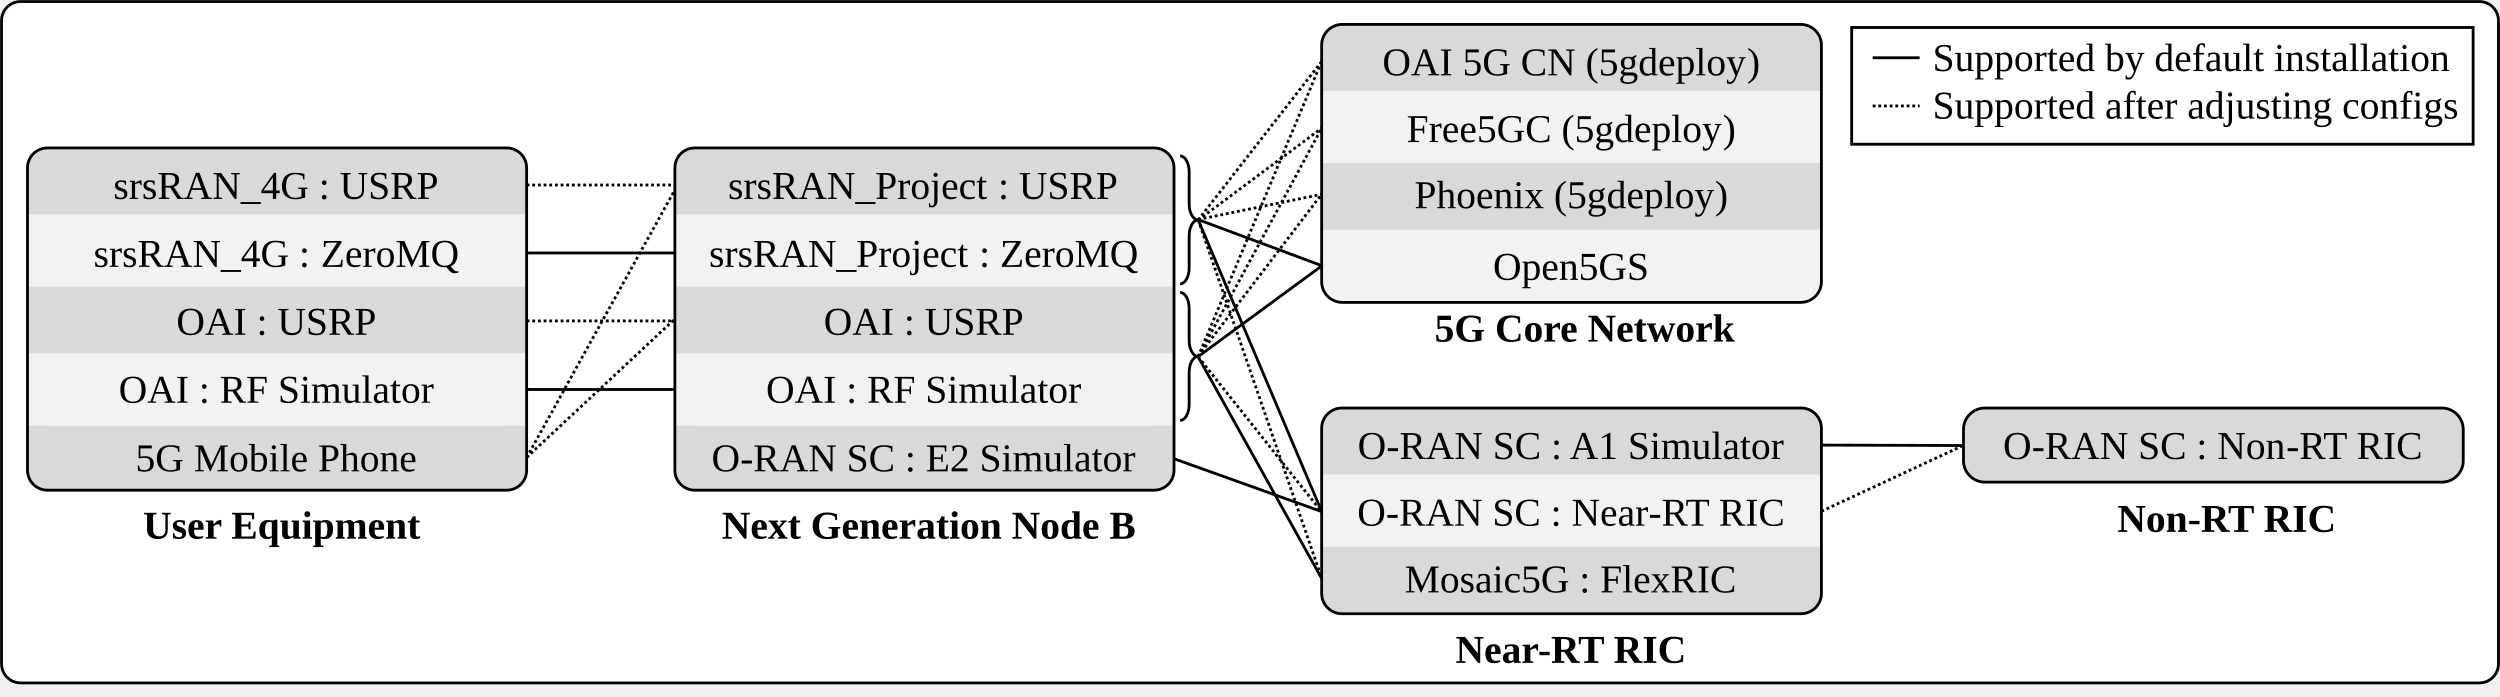
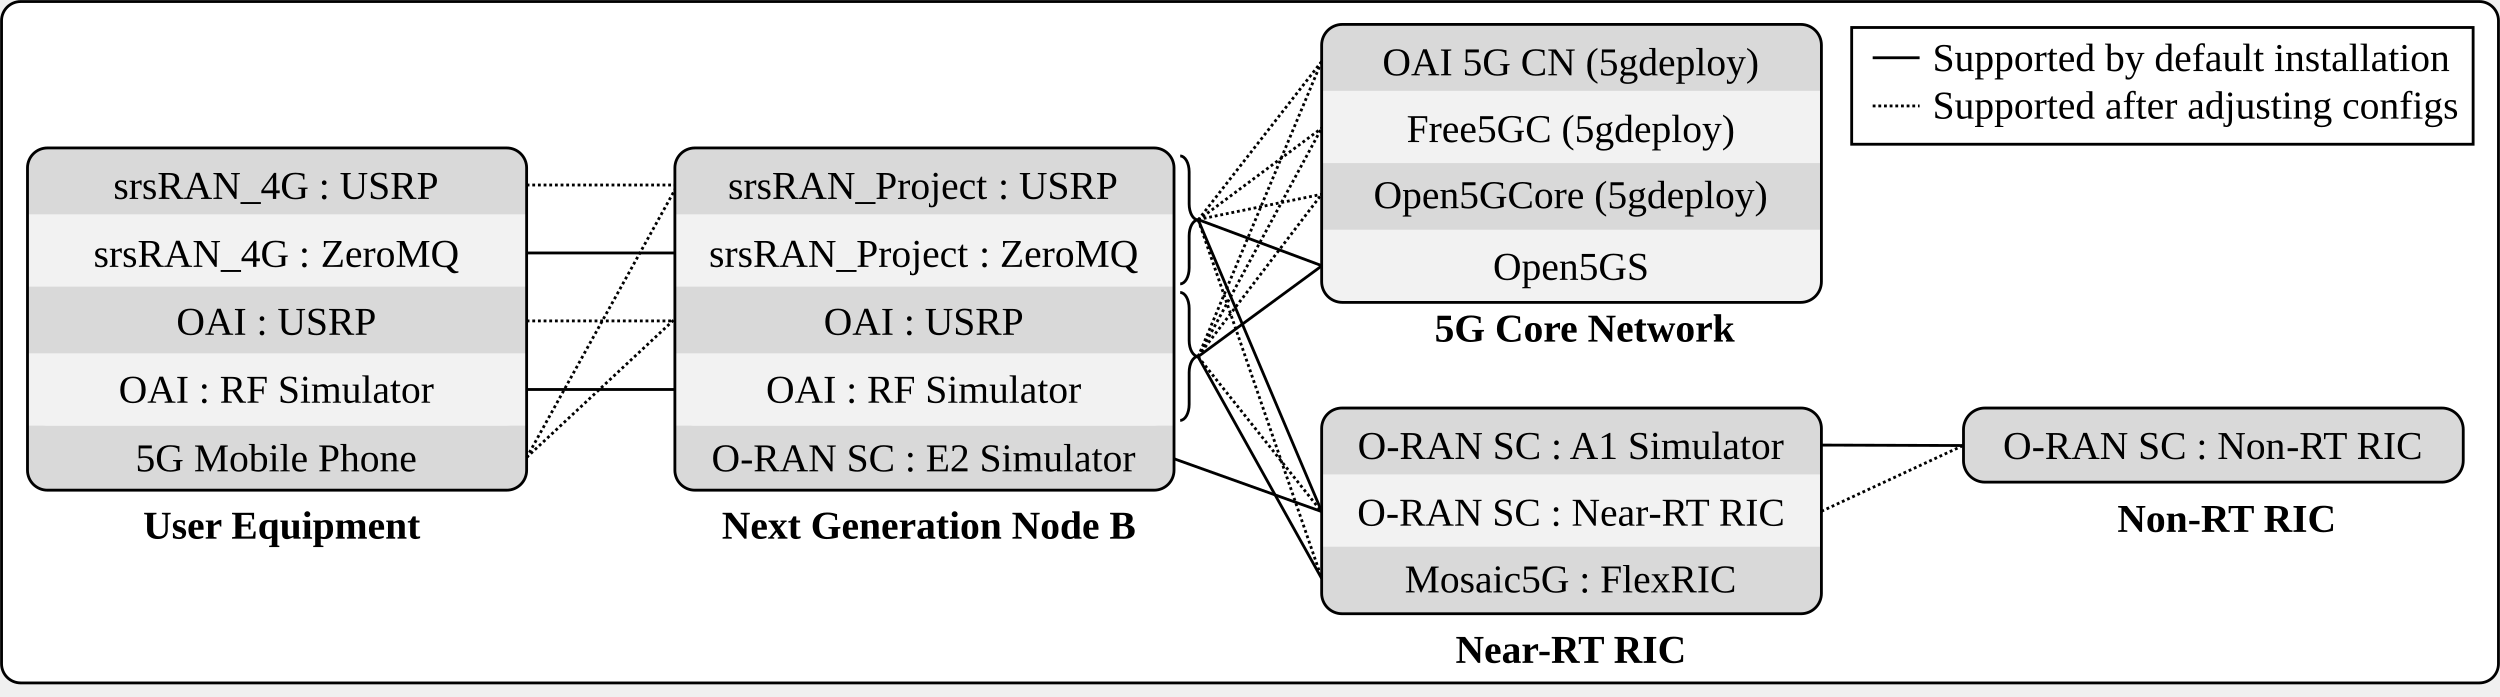
<svg xmlns="http://www.w3.org/2000/svg" width="4047" height="1127" xml:space="preserve" overflow="hidden">
  <g transform="translate(-177 -684)">
    <path d="M179.5 717.438C179.5 700.352 193.351 686.5 210.438 686.5L4190.56 686.5C4207.65 686.5 4221.5 700.352 4221.5 717.438L4221.5 1758.56C4221.5 1775.65 4207.65 1789.5 4190.56 1789.5L210.438 1789.5C193.351 1789.5 179.5 1775.65 179.5 1758.56Z" stroke="#000000" stroke-width="4.583" stroke-miterlimit="8" fill="#FFFFFF" fill-rule="evenodd" />
    <path d="M2071.5 1424.5 2317.13 1512.38" stroke="#000000" stroke-width="4.583" stroke-miterlimit="8" fill="none" fill-rule="evenodd" />
    <path d="M1029.5 983.5 1273.76 983.5" stroke="#000000" stroke-width="4.583" stroke-miterlimit="8" stroke-dasharray="4.583 4.583" fill="none" fill-rule="evenodd" />
    <path d="M1029.5 1093.5 1275.13 1093.5" stroke="#000000" stroke-width="4.583" stroke-miterlimit="8" fill="none" fill-rule="evenodd" />
    <path d="M0 0 244.259 441.244" stroke="#000000" stroke-width="4.583" stroke-miterlimit="8" stroke-dasharray="4.583 4.583" fill="none" fill-rule="evenodd" transform="matrix(1 0 0 -1 1029.5 1424.74)" />
    <path d="M1029.5 1314.5 1275.13 1314.5" stroke="#000000" stroke-width="4.583" stroke-miterlimit="8" fill="none" fill-rule="evenodd" />
    <path d="M1029.5 1203.5 1269.56 1203.5" stroke="#000000" stroke-width="4.583" stroke-miterlimit="8" stroke-dasharray="4.583 4.583" fill="none" fill-rule="evenodd" />
    <path d="M2087.5 936.5C2095.51 936.5 2102 948.042 2102 962.281L2102 1014.22C2102 1028.46 2108.49 1040 2116.5 1040 2108.49 1040 2102 1051.54 2102 1065.78L2102 1117.72C2102 1131.96 2095.51 1143.5 2087.5 1143.5" stroke="#000000" stroke-width="4.583" stroke-miterlimit="8" fill="none" fill-rule="evenodd" />
    <path d="M2087.5 1157.5C2095.51 1157.5 2102 1169.04 2102 1183.28L2102 1235.22C2102 1249.46 2108.49 1261 2116.5 1261 2108.49 1261 2102 1272.54 2102 1286.78L2102 1338.72C2102 1352.96 2095.51 1364.5 2087.5 1364.5" stroke="#000000" stroke-width="4.583" stroke-miterlimit="8" fill="none" fill-rule="evenodd" />
    <path d="M1269 955.4C1269 937.506 1283.51 923 1301.4 923L2044.6 923C2062.49 923 2077 937.506 2077 955.4L2077 1443.6C2077 1461.49 2062.49 1476 2044.6 1476L1301.4 1476C1283.51 1476 1269 1461.49 1269 1443.6Z" fill="#D9D9D9" fill-rule="evenodd" />
    <path d="M2043.2 1373 1302.8 1373C1284.13 1373 1269 1357.87 1269 1339.2L1269 1256 2077 1256 2077 1339.2C2077 1357.87 2061.87 1373 2043.2 1373Z" fill="#F2F2F2" fill-rule="evenodd" />
    <rect x="1269" y="1031" width="808" height="117" fill="#F2F2F2" />
    <text font-family="Times New Roman,Times New Roman_MSFontService,sans-serif" font-weight="400" font-size="64" transform="matrix(1 0 0 1 1510.44 1226)">OAI : USRP</text>
    <text font-family="Times New Roman,Times New Roman_MSFontService,sans-serif" font-weight="400" font-size="64" transform="matrix(1 0 0 1 1324.81 1116)">srsRAN_Project</text>
    <text font-family="Times New Roman,Times New Roman_MSFontService,sans-serif" font-weight="400" font-size="64" transform="matrix(1 0 0 1 1761.95 1116)">: </text>
    <text font-family="Times New Roman,Times New Roman_MSFontService,sans-serif" font-weight="400" font-size="64" transform="matrix(1 0 0 1 1795.75 1116)">ZeroMQ</text>
    <text font-family="Times New Roman,Times New Roman_MSFontService,sans-serif" font-weight="400" font-size="64" transform="matrix(1 0 0 1 1355.52 1006)">srsRAN_Project</text>
    <text font-family="Times New Roman,Times New Roman_MSFontService,sans-serif" font-weight="400" font-size="64" transform="matrix(1 0 0 1 1792.66 1006)">: USRP</text>
    <text font-family="Times New Roman,Times New Roman_MSFontService,sans-serif" font-weight="400" font-size="64" transform="matrix(1 0 0 1 1328.82 1447)">O</text>
    <text font-family="Times New Roman,Times New Roman_MSFontService,sans-serif" font-weight="400" font-size="64" transform="matrix(1 0 0 1 1375.23 1447)">-</text>
    <text font-family="Times New Roman,Times New Roman_MSFontService,sans-serif" font-weight="400" font-size="64" transform="matrix(1 0 0 1 1396.43 1447)">RAN SC : E2 Simulator</text>
    <text font-family="Times New Roman,Times New Roman_MSFontService,sans-serif" font-weight="700" font-size="64" transform="matrix(1 0 0 1 1345.48 1556)">Next Generation Node B</text>
    <rect x="1269" y="1257" width="808" height="116" fill="#F2F2F2" />
    <text font-family="Times New Roman,Times New Roman_MSFontService,sans-serif" font-weight="400" font-size="64" transform="matrix(1 0 0 1 1417.05 1336)">OAI : RF Simulator</text>
    <path d="M1269.5 955.737C1269.5 937.933 1283.93 923.5 1301.74 923.5L2045.26 923.5C2063.07 923.5 2077.5 937.933 2077.5 955.737L2077.5 1445.26C2077.5 1463.07 2063.07 1477.5 2045.26 1477.5L1301.74 1477.5C1283.93 1477.5 1269.5 1463.07 1269.5 1445.26Z" stroke="#000000" stroke-width="4.583" stroke-miterlimit="8" fill="none" fill-rule="evenodd" />
    <path d="M221 955.4C221 937.506 235.506 923 253.4 923L996.599 923C1014.49 923 1029 937.506 1029 955.4L1029 1443.6C1029 1461.49 1014.49 1476 996.599 1476L253.4 1476C235.506 1476 221 1461.49 221 1443.6Z" fill="#D9D9D9" fill-rule="evenodd" />
    <path d="M995.199 1373 254.801 1373C236.133 1373 221 1357.87 221 1339.2L221 1256 1029 1256 1029 1339.2C1029 1357.87 1013.87 1373 995.199 1373Z" fill="#F2F2F2" fill-rule="evenodd" />
    <rect x="221" y="1031" width="808" height="117" fill="#F2F2F2" />
    <text font-family="Times New Roman,Times New Roman_MSFontService,sans-serif" font-weight="400" font-size="64" transform="matrix(1 0 0 1 462.53 1226)">OAI : USRP</text>
    <text font-family="Times New Roman,Times New Roman_MSFontService,sans-serif" font-weight="400" font-size="64" transform="matrix(1 0 0 1 328.467 1116)">srsRAN_4G : </text>
    <text font-family="Times New Roman,Times New Roman_MSFontService,sans-serif" font-weight="400" font-size="64" transform="matrix(1 0 0 1 696.28 1116)">ZeroMQ</text>
    <text font-family="Times New Roman,Times New Roman_MSFontService,sans-serif" font-weight="400" font-size="64" transform="matrix(1 0 0 1 360.551 1006)">srsRAN_4G : USRP</text>
    <text font-family="Times New Roman,Times New Roman_MSFontService,sans-serif" font-weight="400" font-size="64" transform="matrix(1 0 0 1 396.358 1447)">5G </text>
    <text font-family="Times New Roman,Times New Roman_MSFontService,sans-serif" font-weight="400" font-size="64" transform="matrix(1 0 0 1 490.889 1447)">Mobile Phone</text>
    <text font-family="Times New Roman,Times New Roman_MSFontService,sans-serif" font-weight="700" font-size="64" transform="matrix(1 0 0 1 408.725 1556)">User Equipment</text>
    <rect x="221" y="1257" width="808" height="116" fill="#F2F2F2" />
    <text font-family="Times New Roman,Times New Roman_MSFontService,sans-serif" font-weight="400" font-size="64" transform="matrix(1 0 0 1 369.144 1336)">OAI : RF Simulator</text>
    <path d="M221.5 955.737C221.5 937.933 235.933 923.5 253.737 923.5L997.263 923.5C1015.07 923.5 1029.5 937.933 1029.5 955.737L1029.5 1445.26C1029.5 1463.07 1015.07 1477.5 997.263 1477.5L253.737 1477.5C235.933 1477.5 221.5 1463.07 221.5 1445.26Z" stroke="#000000" stroke-width="4.583" stroke-miterlimit="8" fill="none" fill-rule="evenodd" />
    <path d="M3355.5 1379.24C3355.5 1360.05 3371.05 1344.5 3390.24 1344.5L4129.76 1344.5C4148.95 1344.5 4164.5 1360.05 4164.5 1379.24L4164.5 1429.76C4164.5 1448.95 4148.95 1464.5 4129.76 1464.5L3390.24 1464.5C3371.05 1464.5 3355.5 1448.95 3355.5 1429.76Z" stroke="#000000" stroke-width="4.583" stroke-miterlimit="8" fill="#D9D9D9" fill-rule="evenodd" />
    <text font-family="Times New Roman,Times New Roman_MSFontService,sans-serif" font-weight="400" font-size="64" transform="matrix(1 0 0 1 3419.52 1427)">O</text>
    <text font-family="Times New Roman,Times New Roman_MSFontService,sans-serif" font-weight="400" font-size="64" transform="matrix(1 0 0 1 3465.93 1427)">-</text>
    <text font-family="Times New Roman,Times New Roman_MSFontService,sans-serif" font-weight="400" font-size="64" transform="matrix(1 0 0 1 3487.13 1427)">RAN SC : Non</text>
    <text font-family="Times New Roman,Times New Roman_MSFontService,sans-serif" font-weight="400" font-size="64" transform="matrix(1 0 0 1 3877.86 1427)">-</text>
    <text font-family="Times New Roman,Times New Roman_MSFontService,sans-serif" font-weight="400" font-size="64" transform="matrix(1 0 0 1 3899.06 1427)">RT RIC</text>
    <text font-family="Times New Roman,Times New Roman_MSFontService,sans-serif" font-weight="700" font-size="64" transform="matrix(1 0 0 1 3604.58 1545)">Non</text>
    <text font-family="Times New Roman,Times New Roman_MSFontService,sans-serif" font-weight="700" font-size="64" transform="matrix(1 0 0 1 3718.59 1545)">-</text>
    <text font-family="Times New Roman,Times New Roman_MSFontService,sans-serif" font-weight="700" font-size="64" transform="matrix(1 0 0 1 3739.79 1545)">RT RIC</text>
    <rect x="3174.5" y="728.5" width="1006" height="189" stroke="#000000" stroke-width="4.583" stroke-miterlimit="8" fill="#FFFFFF" />
    <path d="M3208.5 777.5 3284.46 777.5" stroke="#000000" stroke-width="4.583" stroke-miterlimit="8" fill="none" fill-rule="evenodd" />
    <text font-family="Times New Roman,Times New Roman_MSFontService,sans-serif" font-weight="400" font-size="64" transform="matrix(1 0 0 1 3305.47 799)">Supported by default installation</text>
    <text font-family="Times New Roman,Times New Roman_MSFontService,sans-serif" font-weight="400" font-size="64" transform="matrix(1 0 0 1 3305.47 876)">Supported after adjusting configs</text>
    <path d="M3208.5 855.5 3284.46 855.5" stroke="#000000" stroke-width="4.583" stroke-miterlimit="8" stroke-dasharray="4.583 4.583" fill="none" fill-rule="evenodd" />
    <path d="M0 0 239.782 223.945" stroke="#000000" stroke-width="4.583" stroke-miterlimit="8" stroke-dasharray="4.583 4.583" fill="none" fill-rule="evenodd" transform="matrix(1 0 0 -1 1029.5 1424.45)" />
    <text font-family="Times New Roman,Times New Roman_MSFontService,sans-serif" font-weight="700" font-size="64" transform="matrix(1 0 0 1 2533.17 1757)">Near</text>
    <text font-family="Times New Roman,Times New Roman_MSFontService,sans-serif" font-weight="700" font-size="64" transform="matrix(1 0 0 1 2666.57 1757)">-</text>
    <text font-family="Times New Roman,Times New Roman_MSFontService,sans-serif" font-weight="700" font-size="64" transform="matrix(1 0 0 1 2687.77 1757)">RT RIC</text>
    <path d="M2316 1375.52C2316 1358.11 2330.11 1344 2347.52 1344L3093.48 1344C3110.89 1344 3125 1358.11 3125 1375.52L3125 1645.48C3125 1662.89 3110.89 1677 3093.48 1677L2347.52 1677C2330.11 1677 2316 1662.89 2316 1645.48Z" fill="#D9D9D9" fill-rule="evenodd" />
    <rect x="2316" y="1452" width="809" height="117" fill="#F2F2F2" />
    <path d="M2316.5 1377.4C2316.5 1359.23 2331.23 1344.5 2349.4 1344.5L3092.6 1344.5C3110.77 1344.5 3125.5 1359.23 3125.5 1377.4L3125.5 1644.6C3125.5 1662.77 3110.77 1677.5 3092.6 1677.5L2349.4 1677.5C2331.23 1677.5 2316.5 1662.77 2316.5 1644.6Z" stroke="#000000" stroke-width="4.583" stroke-miterlimit="8" fill="none" fill-rule="evenodd" />
    <text font-family="Times New Roman,Times New Roman_MSFontService,sans-serif" font-weight="400" font-size="64" transform="matrix(1 0 0 1 2450.93 1643)">Mosaic5G : FlexRIC</text>
    <text font-family="Times New Roman,Times New Roman_MSFontService,sans-serif" font-weight="400" font-size="64" transform="matrix(1 0 0 1 2374.15 1535)">O</text>
    <text font-family="Times New Roman,Times New Roman_MSFontService,sans-serif" font-weight="400" font-size="64" transform="matrix(1 0 0 1 2420.56 1535)">-</text>
    <text font-family="Times New Roman,Times New Roman_MSFontService,sans-serif" font-weight="400" font-size="64" transform="matrix(1 0 0 1 2441.76 1535)">RAN SC : Near</text>
    <text font-family="Times New Roman,Times New Roman_MSFontService,sans-serif" font-weight="400" font-size="64" transform="matrix(1 0 0 1 2845.53 1535)">-</text>
    <text font-family="Times New Roman,Times New Roman_MSFontService,sans-serif" font-weight="400" font-size="64" transform="matrix(1 0 0 1 2866.73 1535)">RT RIC</text>
    <text font-family="Times New Roman,Times New Roman_MSFontService,sans-serif" font-weight="400" font-size="64" transform="matrix(1 0 0 1 2374.77 1427)">O</text>
    <text font-family="Times New Roman,Times New Roman_MSFontService,sans-serif" font-weight="400" font-size="64" transform="matrix(1 0 0 1 2421.18 1427)">-</text>
    <text font-family="Times New Roman,Times New Roman_MSFontService,sans-serif" font-weight="400" font-size="64" transform="matrix(1 0 0 1 2442.38 1427)">RAN SC : A1 Simulator</text>
    <path d="M3091.2 1173 2349.8 1173C2331.13 1173 2316 1157.87 2316 1139.2L2316 1056 3125 1056 3125 1139.2C3125 1157.87 3109.87 1173 3091.2 1173Z" fill="#F2F2F2" fill-rule="evenodd" />
    <path d="M2348.35 723 3092.65 723C3110.52 723 3125 737.484 3125 755.351L3125 1056 2316 1056 2316 755.351C2316 737.484 2330.48 723 2348.35 723Z" fill="#D9D9D9" fill-rule="evenodd" />
    <rect x="2316" y="831" width="809" height="117" fill="#F2F2F2" />
    <path d="M2316.5 756.948C2316.5 738.475 2331.48 723.5 2349.95 723.5L3092.05 723.5C3110.52 723.5 3125.5 738.475 3125.5 756.948L3125.5 1140.05C3125.5 1158.52 3110.52 1173.5 3092.05 1173.5L2349.95 1173.5C2331.48 1173.5 2316.5 1158.52 2316.5 1140.05Z" stroke="#000000" stroke-width="4.583" stroke-miterlimit="8" fill="none" fill-rule="evenodd" />
-     <text font-family="Times New Roman,Times New Roman_MSFontService,sans-serif" font-weight="400" font-size="64" transform="matrix(1 0 0 1 2466.68 1021)">Phoenix (5gdeploy</text>
-     <text font-family="Times New Roman,Times New Roman_MSFontService,sans-serif" font-weight="400" font-size="64" transform="matrix(1 0 0 1 2953.09 1021)">)</text>
-     <text font-family="Times New Roman,Times New Roman_MSFontService,sans-serif" font-weight="400" font-size="64" transform="matrix(1 0 0 1 2454.08 914)">Free5GC (5gdeploy</text>
-     <text font-family="Times New Roman,Times New Roman_MSFontService,sans-serif" font-weight="400" font-size="64" transform="matrix(1 0 0 1 2965.69 914)">)</text>
-     <text font-family="Times New Roman,Times New Roman_MSFontService,sans-serif" font-weight="400" font-size="64" transform="matrix(1 0 0 1 2414.83 806)">OAI 5G CN (5gdeploy</text>
-     <text font-family="Times New Roman,Times New Roman_MSFontService,sans-serif" font-weight="400" font-size="64" transform="matrix(1 0 0 1 3004.93 806)">)</text>
+     <text font-family="Times New Roman,Times New Roman_MSFontService,sans-serif" font-weight="400" font-size="64" transform="matrix(1 0 0 1 2400.51 1021)">Open5GCore (5gdeploy)</text>
+     <text font-family="Times New Roman,Times New Roman_MSFontService,sans-serif" font-weight="400" font-size="64" transform="matrix(1 0 0 1 2454.08 914)">Free5GC (5gdeploy)</text>
+     <text font-family="Times New Roman,Times New Roman_MSFontService,sans-serif" font-weight="400" font-size="64" transform="matrix(1 0 0 1 2414.83 806)">OAI 5G CN (5gdeploy)</text>
    <text font-family="Times New Roman,Times New Roman_MSFontService,sans-serif" font-weight="400" font-size="64" transform="matrix(1 0 0 1 2593.87 1137)">Open5GS</text>
    <text font-family="Times New Roman,Times New Roman_MSFontService,sans-serif" font-weight="700" font-size="64" transform="matrix(1 0 0 1 2499.31 1237)">5G Core Network</text>
    <path d="M2116.5 1261.5 2316.49 1512.51" stroke="#000000" stroke-width="4.583" stroke-miterlimit="8" stroke-dasharray="4.583 4.583" fill="none" fill-rule="evenodd" />
    <path d="M2116.5 1039.5 2316.49 1114.04" stroke="#000000" stroke-width="4.583" stroke-miterlimit="8" fill="none" fill-rule="evenodd" />
    <path d="M0 0 199.991 146.814" stroke="#000000" stroke-width="4.583" stroke-miterlimit="8" fill="none" fill-rule="evenodd" transform="matrix(1 0 0 -1 2116.5 1261.31)" />
    <path d="M2116.5 1261.5 2316.49 1620.42" stroke="#000000" stroke-width="4.583" stroke-miterlimit="8" fill="none" fill-rule="evenodd" />
    <path d="M2116.5 1039.5 2316.49 1619.78" stroke="#000000" stroke-width="4.583" stroke-miterlimit="8" stroke-dasharray="4.583 4.583" fill="none" fill-rule="evenodd" />
    <path d="M0 0 199.991 370.141" stroke="#000000" stroke-width="4.583" stroke-miterlimit="8" stroke-dasharray="4.583 4.583" fill="none" fill-rule="evenodd" transform="matrix(1 0 0 -1 2116.5 1261.64)" />
    <path d="M0 0 199.99 478.057" stroke="#000000" stroke-width="4.583" stroke-miterlimit="8" stroke-dasharray="4.583 4.583" fill="none" fill-rule="evenodd" transform="matrix(1 0 0 -1 2116.5 1261.56)" />
    <path d="M0 0 199.991 40.871" stroke="#000000" stroke-width="4.583" stroke-miterlimit="8" stroke-dasharray="4.583 4.583" fill="none" fill-rule="evenodd" transform="matrix(1 0 0 -1 2116.5 1039.37)" />
    <path d="M0 0 199.991 148.788" stroke="#000000" stroke-width="4.583" stroke-miterlimit="8" stroke-dasharray="4.583 4.583" fill="none" fill-rule="evenodd" transform="matrix(1 0 0 -1 2116.5 1040.29)" />
    <path d="M0 0 199.99 256.704" stroke="#000000" stroke-width="4.583" stroke-miterlimit="8" stroke-dasharray="4.583 4.583" fill="none" fill-rule="evenodd" transform="matrix(1 0 0 -1 2116.5 1040.2)" />
    <path d="M0 0 199.991 262.225" stroke="#000000" stroke-width="4.583" stroke-miterlimit="8" stroke-dasharray="4.583 4.583" fill="none" fill-rule="evenodd" transform="matrix(1 0 0 -1 2116.5 1260.72)" />
    <path d="M2116.5 1039.5 2316.49 1511.86" stroke="#000000" stroke-width="4.583" stroke-miterlimit="8" fill="none" fill-rule="evenodd" />
    <path d="M0 0 230.864 107.201" stroke="#000000" stroke-width="4.583" stroke-miterlimit="8" stroke-dasharray="4.583 4.583" fill="none" fill-rule="evenodd" transform="matrix(1 0 0 -1 3125.5 1511.7)" />
    <path d="M3125.5 1404.5 3356.36 1405.22" stroke="#000000" stroke-width="4.583" stroke-miterlimit="8" fill="none" fill-rule="evenodd" />
  </g>
</svg>
